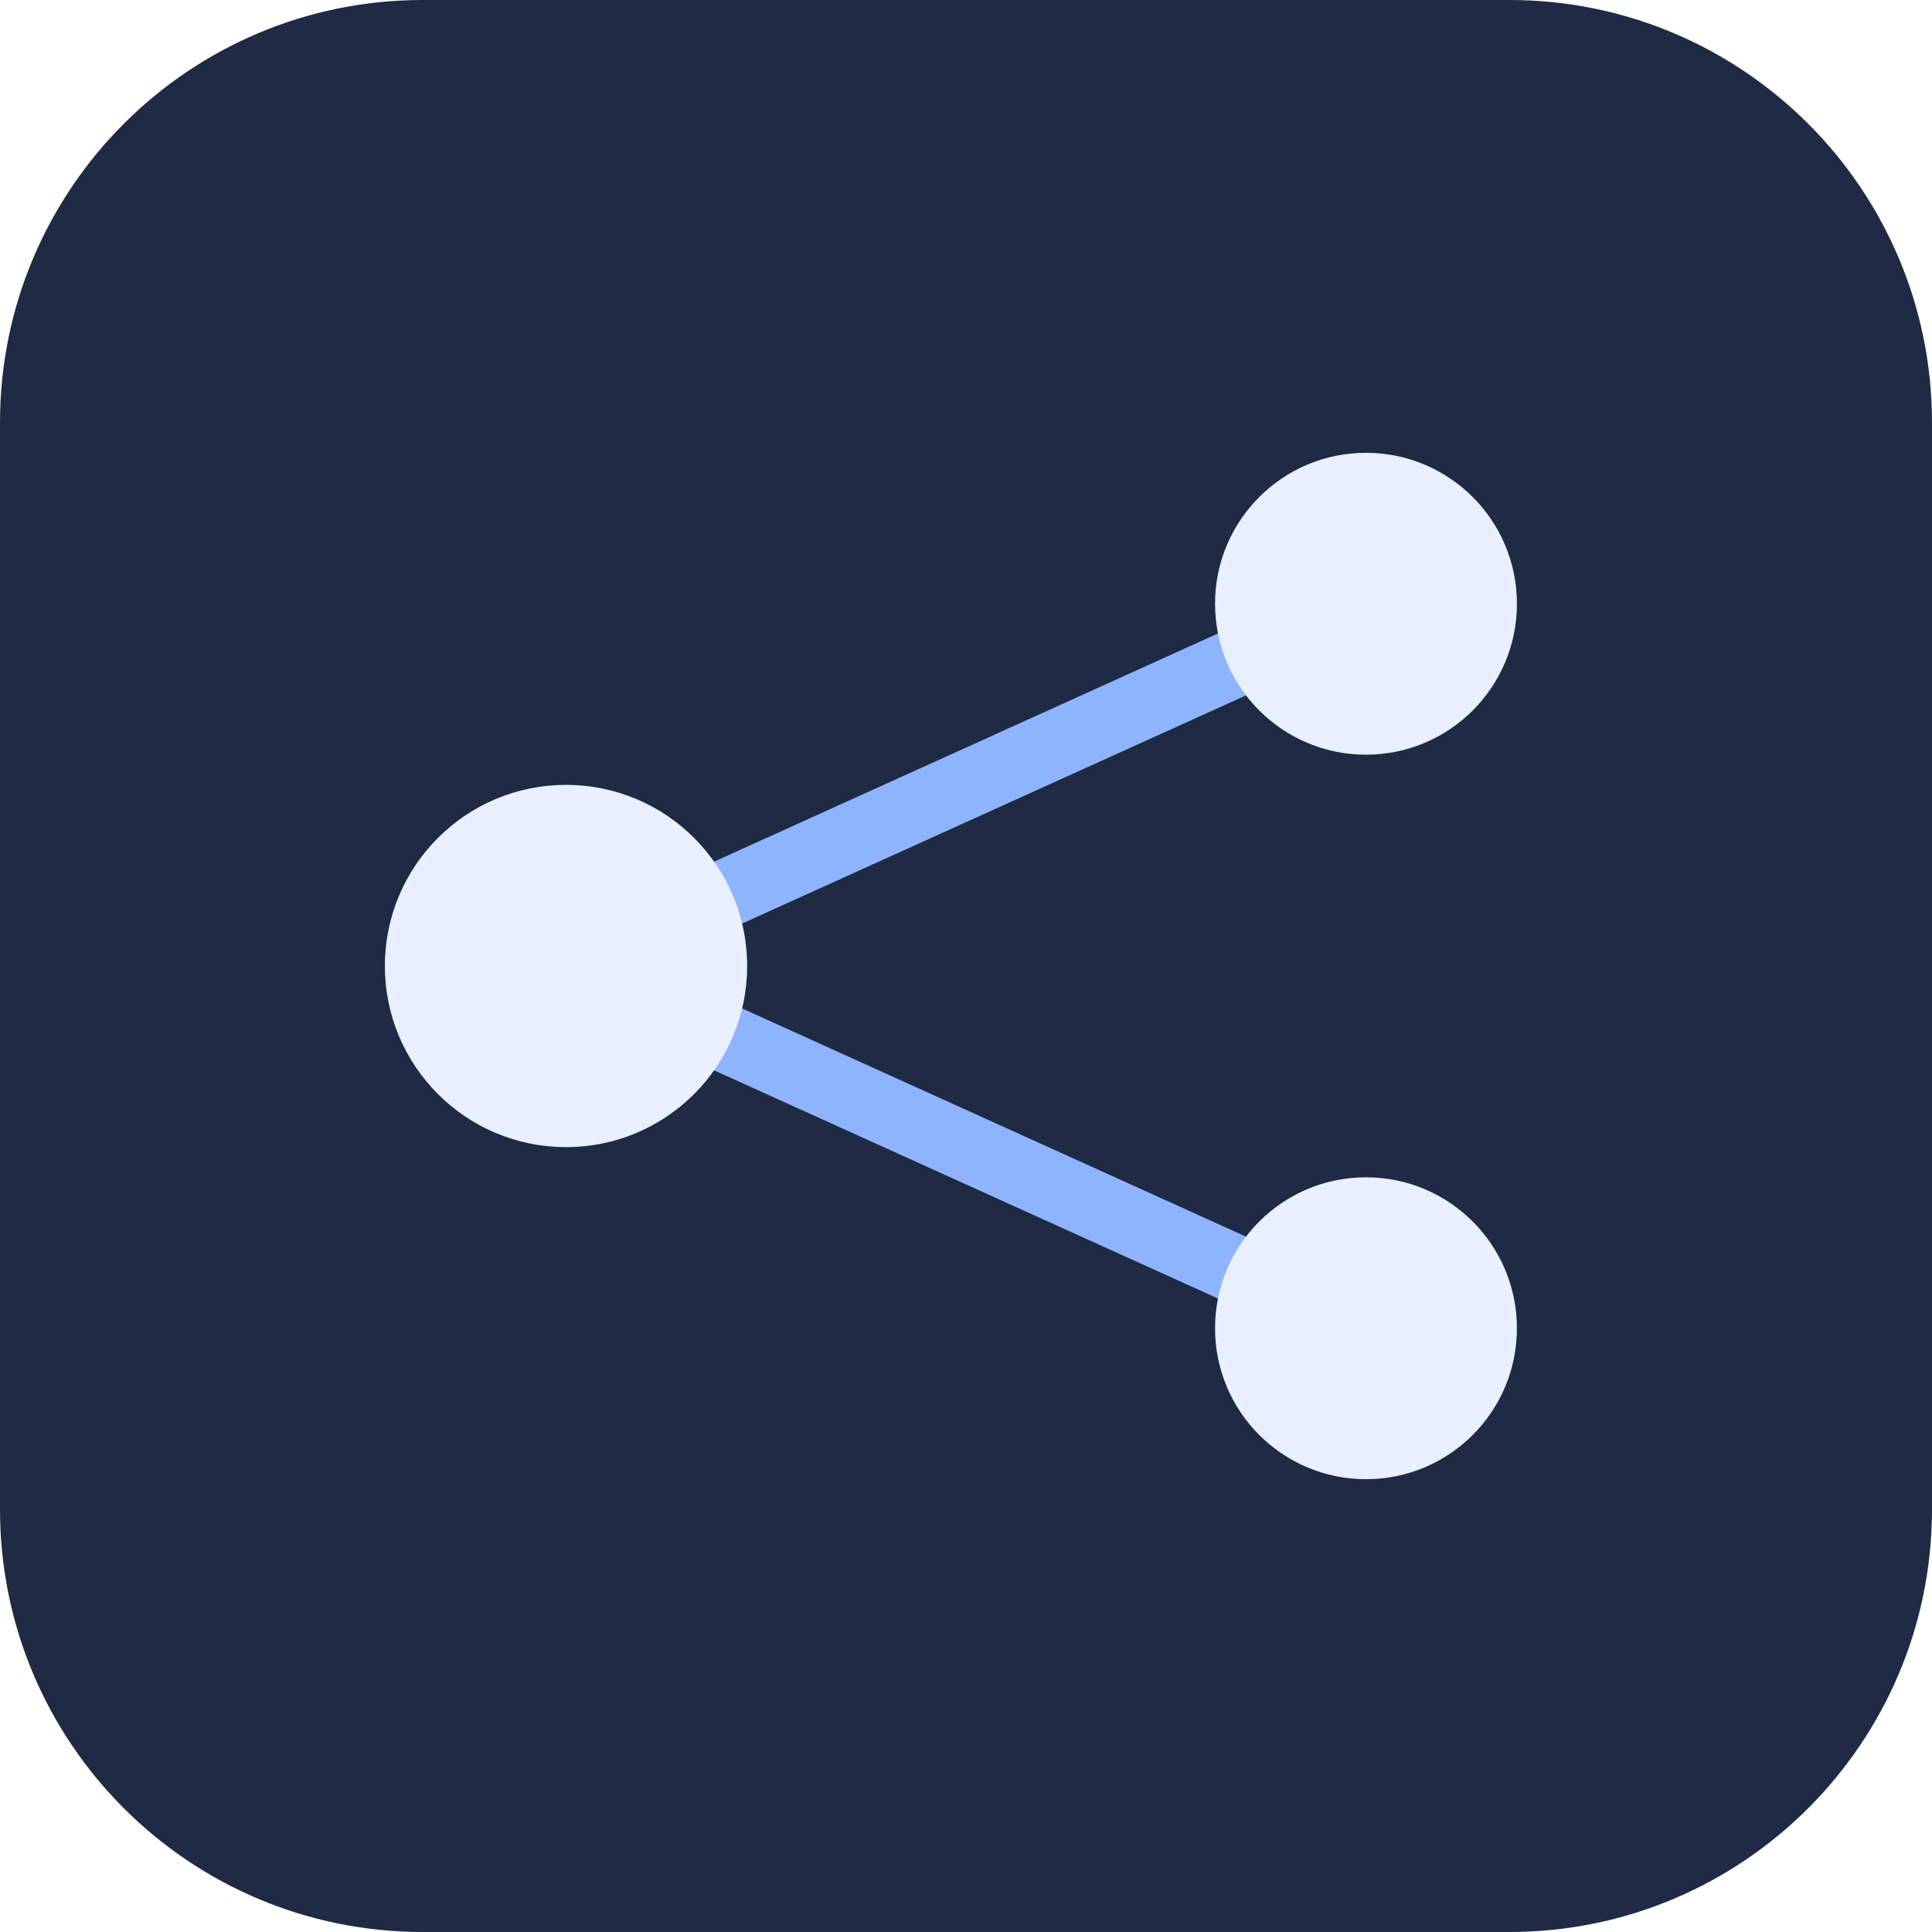
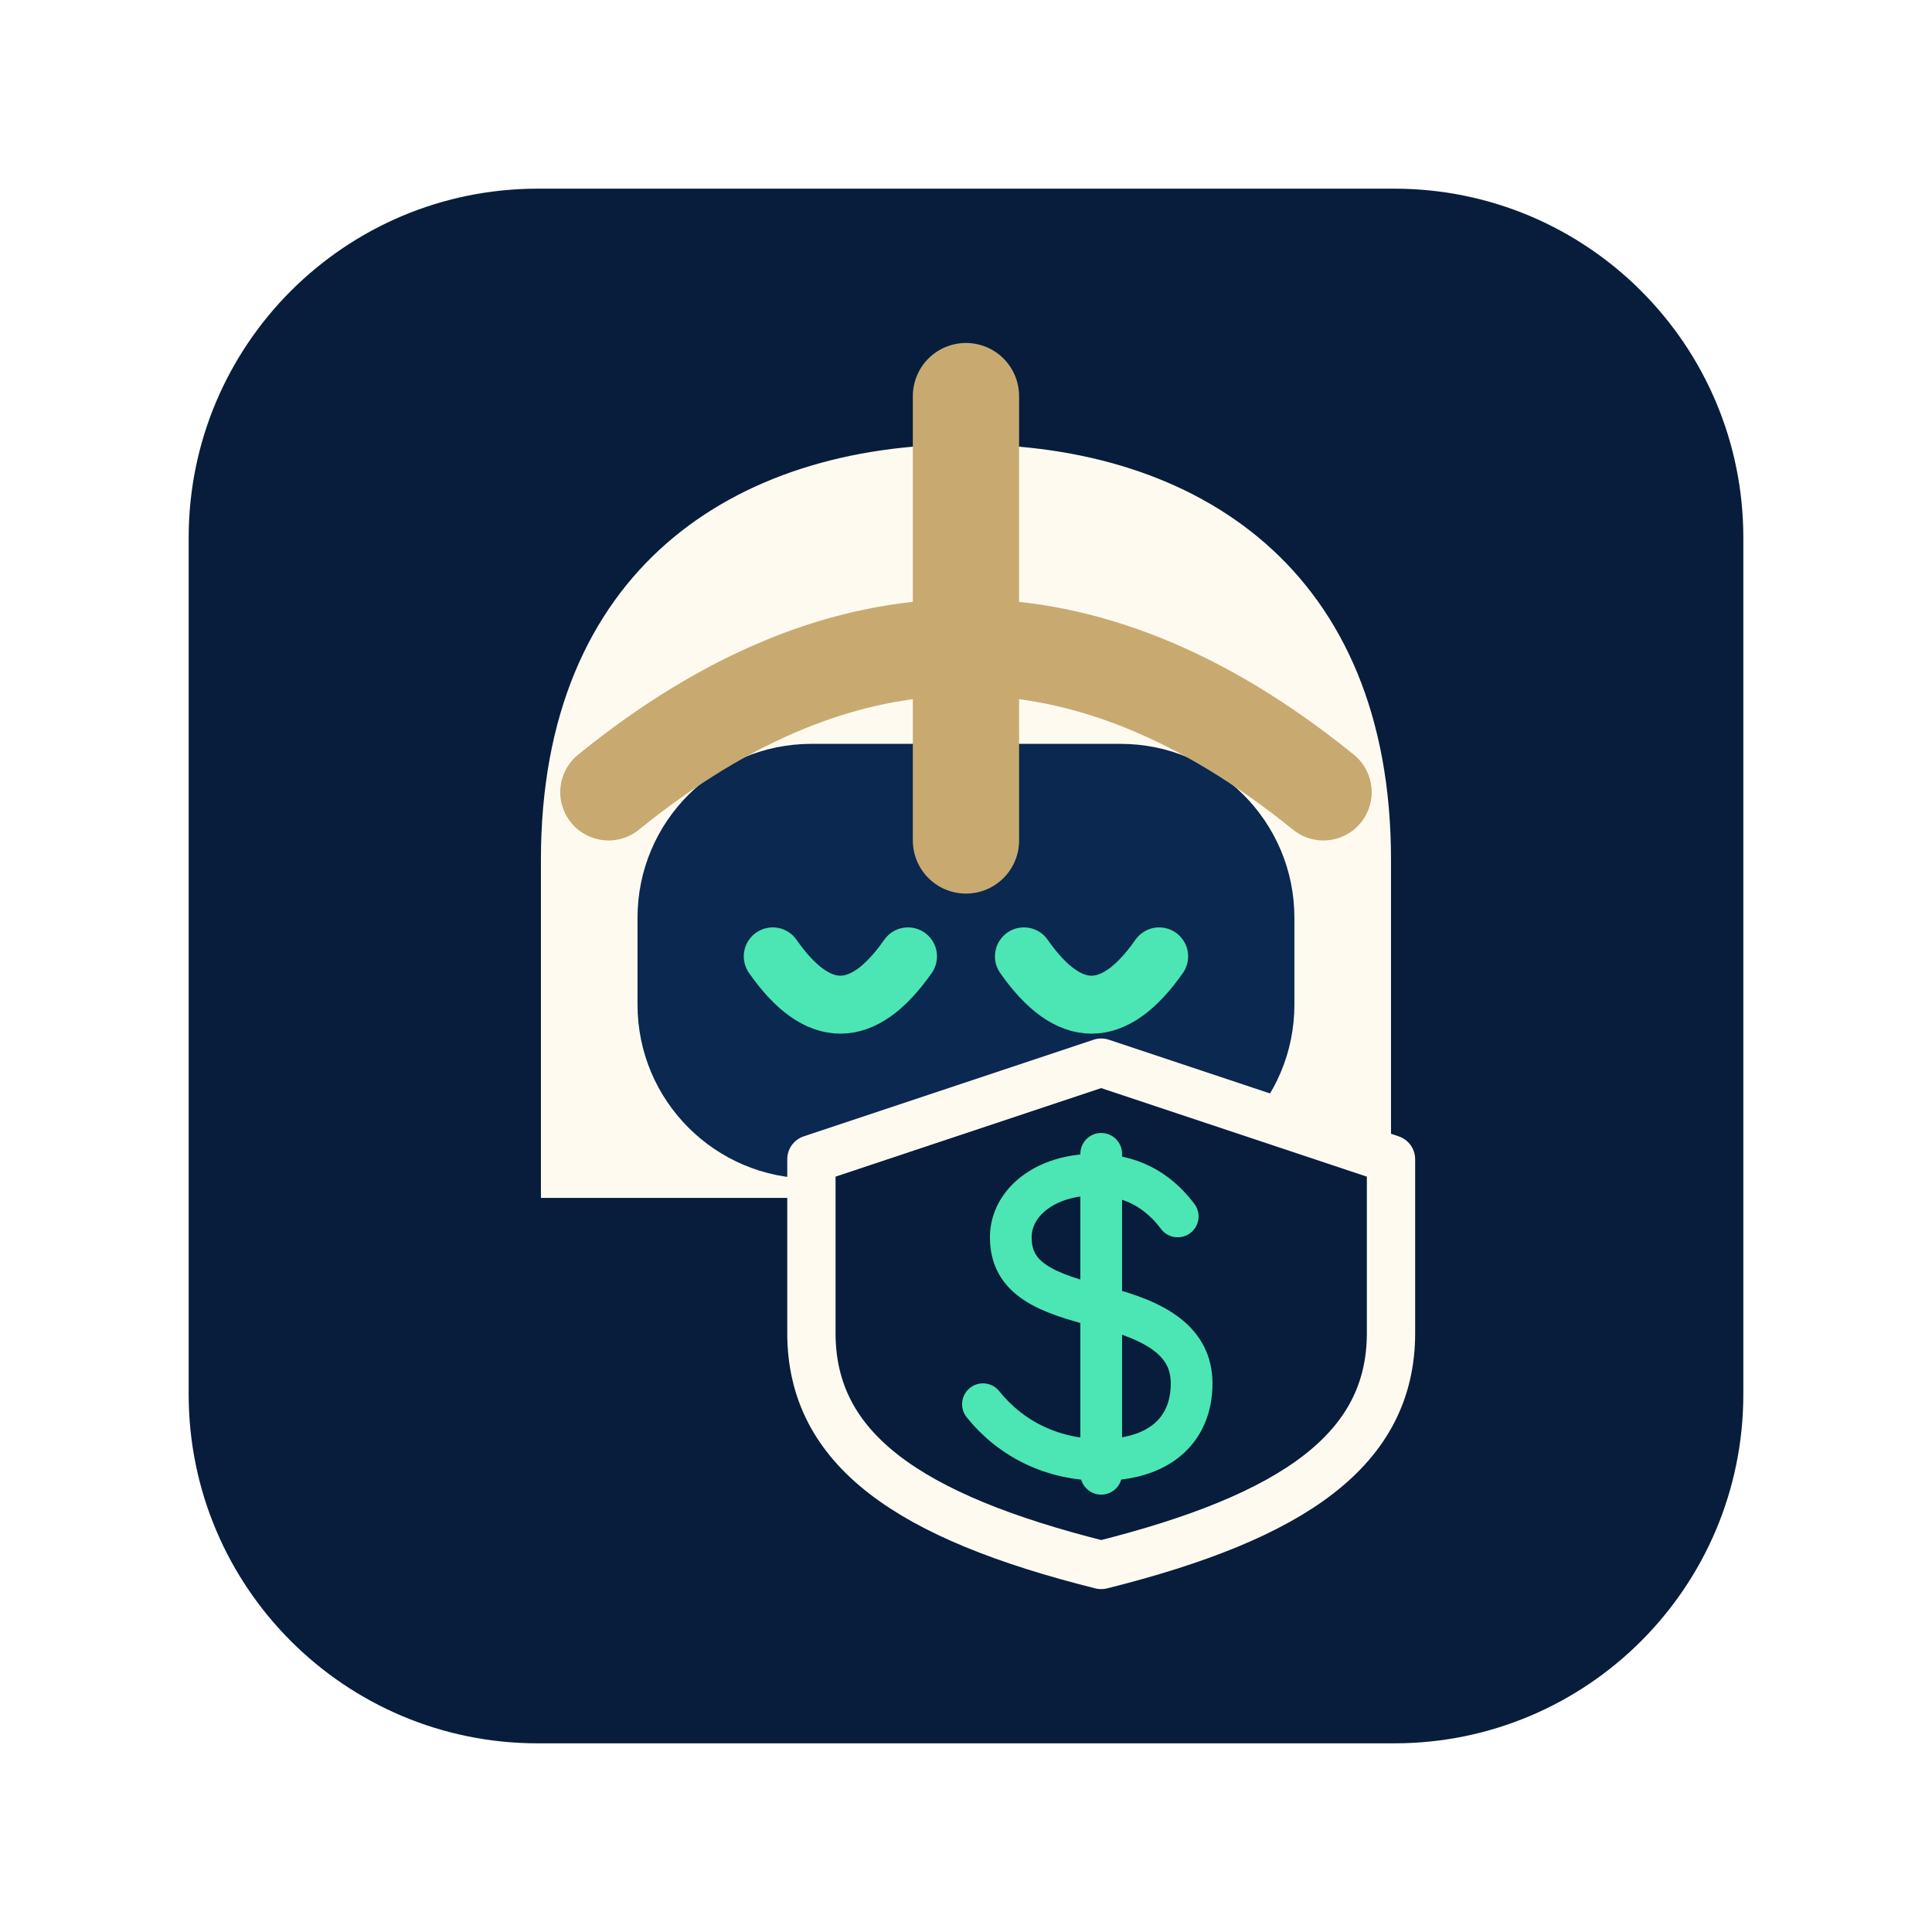
<svg xmlns="http://www.w3.org/2000/svg" width="1024" height="1024" viewBox="0 0 1024 1024">
-   <rect width="1024" height="1024" rx="224" fill="#1f2a44" />
-   <g stroke="#8fb4ff" stroke-width="36" stroke-linecap="round">
-     <line x1="300" y1="512" x2="724" y2="320" />
-     <line x1="300" y1="512" x2="724" y2="704" />
-   </g>
-   <g fill="#e8f0ff">
-     <circle cx="300" cy="512" r="96" />
-     <circle cx="724" cy="320" r="80" />
-     <circle cx="724" cy="704" r="80" />
+   <rect x="100" y="100" width="824" height="824" rx="185" fill="#071d3b" />
+   <g transform="translate(184.3 174.1) scale(5.12)">
+     <path d="M20 55C20 25 40 12 64 12s44 13 44 43v35H20Z" fill="#fffaf0" />
+     <rect x="30" y="43" width="68" height="45" rx="18" fill="#0a2850" />
+     <path d="M27 48Q64 18 101 48" fill="none" stroke="#c8aa70" stroke-width="10" stroke-linecap="round" />
+     <path d="M64 7V53" fill="none" stroke="#c8aa70" stroke-width="11" stroke-linecap="round" />
+     <path d="M44 65q7 10 14 0M70 65q7 10 14 0" fill="none" stroke="#4be6b3" stroke-width="6" stroke-linecap="round" />
+     <path d="M78 76 108 86v18c0 12-10 19-30 24-20-5-30-12-30-24V86Z" fill="#071d3b" stroke="#fffaf0" stroke-width="5" stroke-linejoin="round" />
+     <g transform="translate(78 102) scale(.72) translate(-78 -105)">
+       <path d="M89 91c-3-4-7-6-12-6-7 0-12 4-12 9 0 6 5 8 13 10 8 2 13 5 13 11 0 7-5 11-13 11-7 0-13-3-17-8M78 82v46" fill="none" stroke="#4be6b3" stroke-width="6" stroke-linecap="round" stroke-linejoin="round" />
+     </g>
  </g>
</svg>
